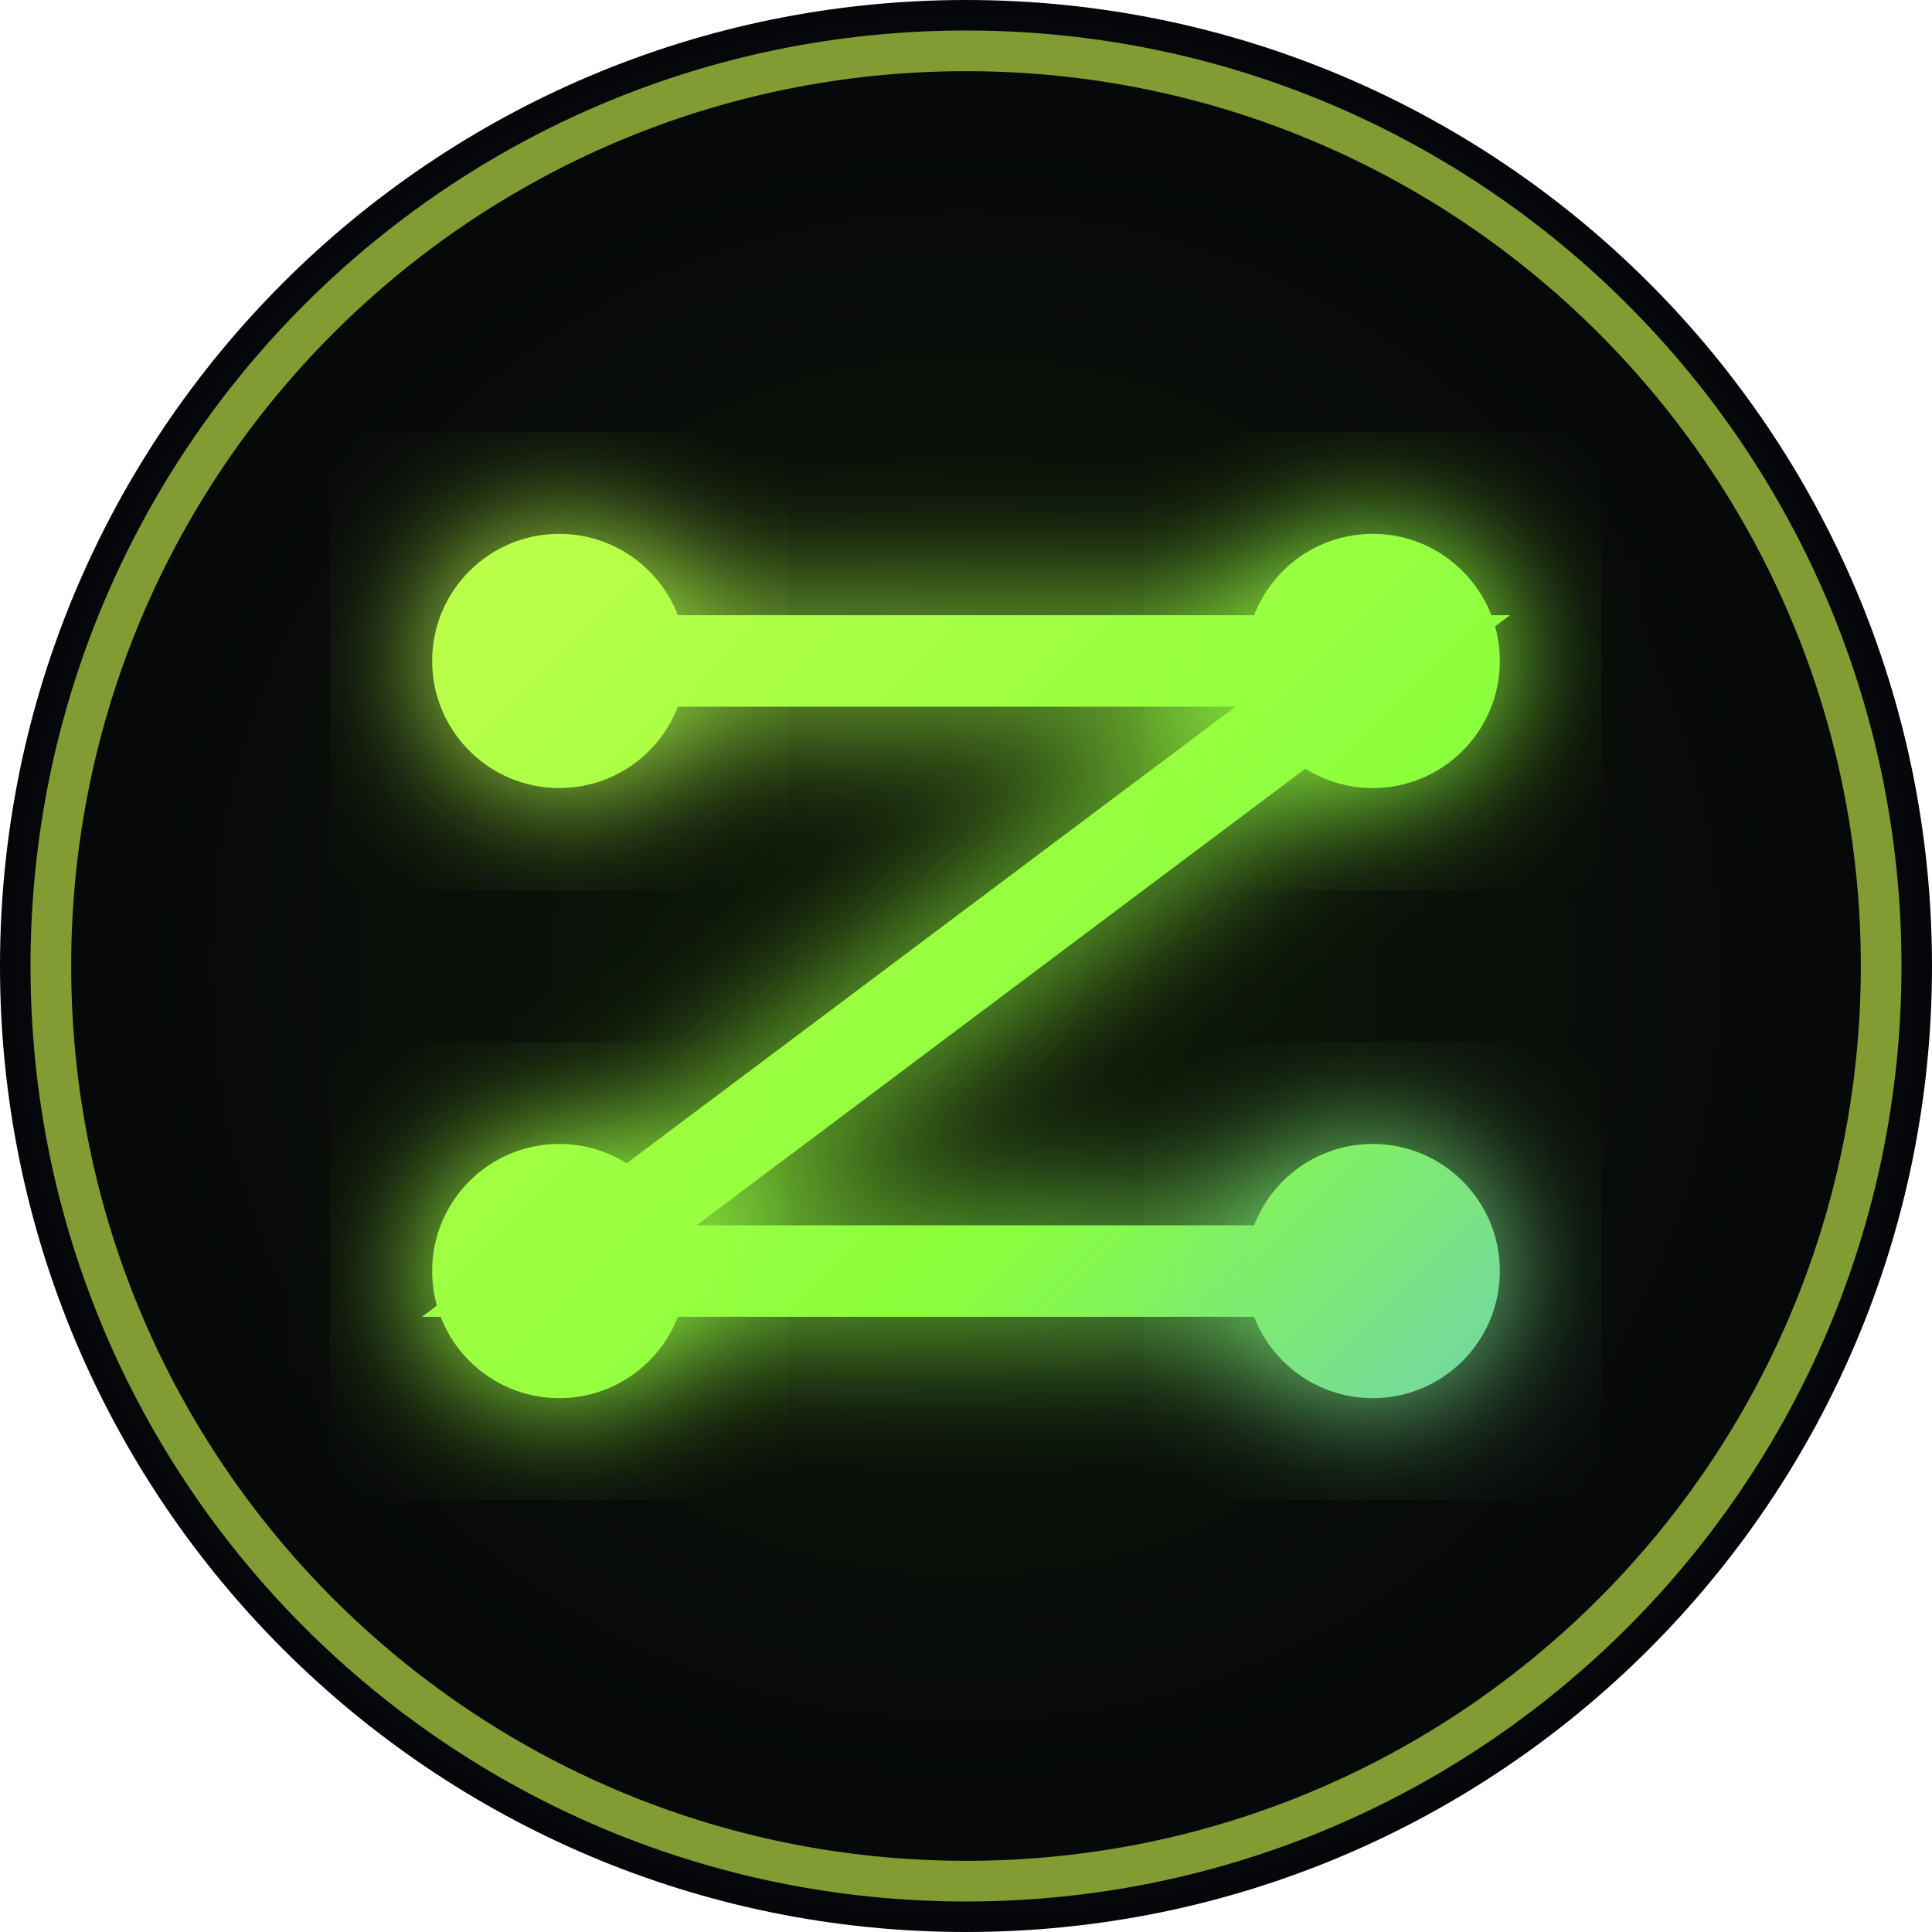
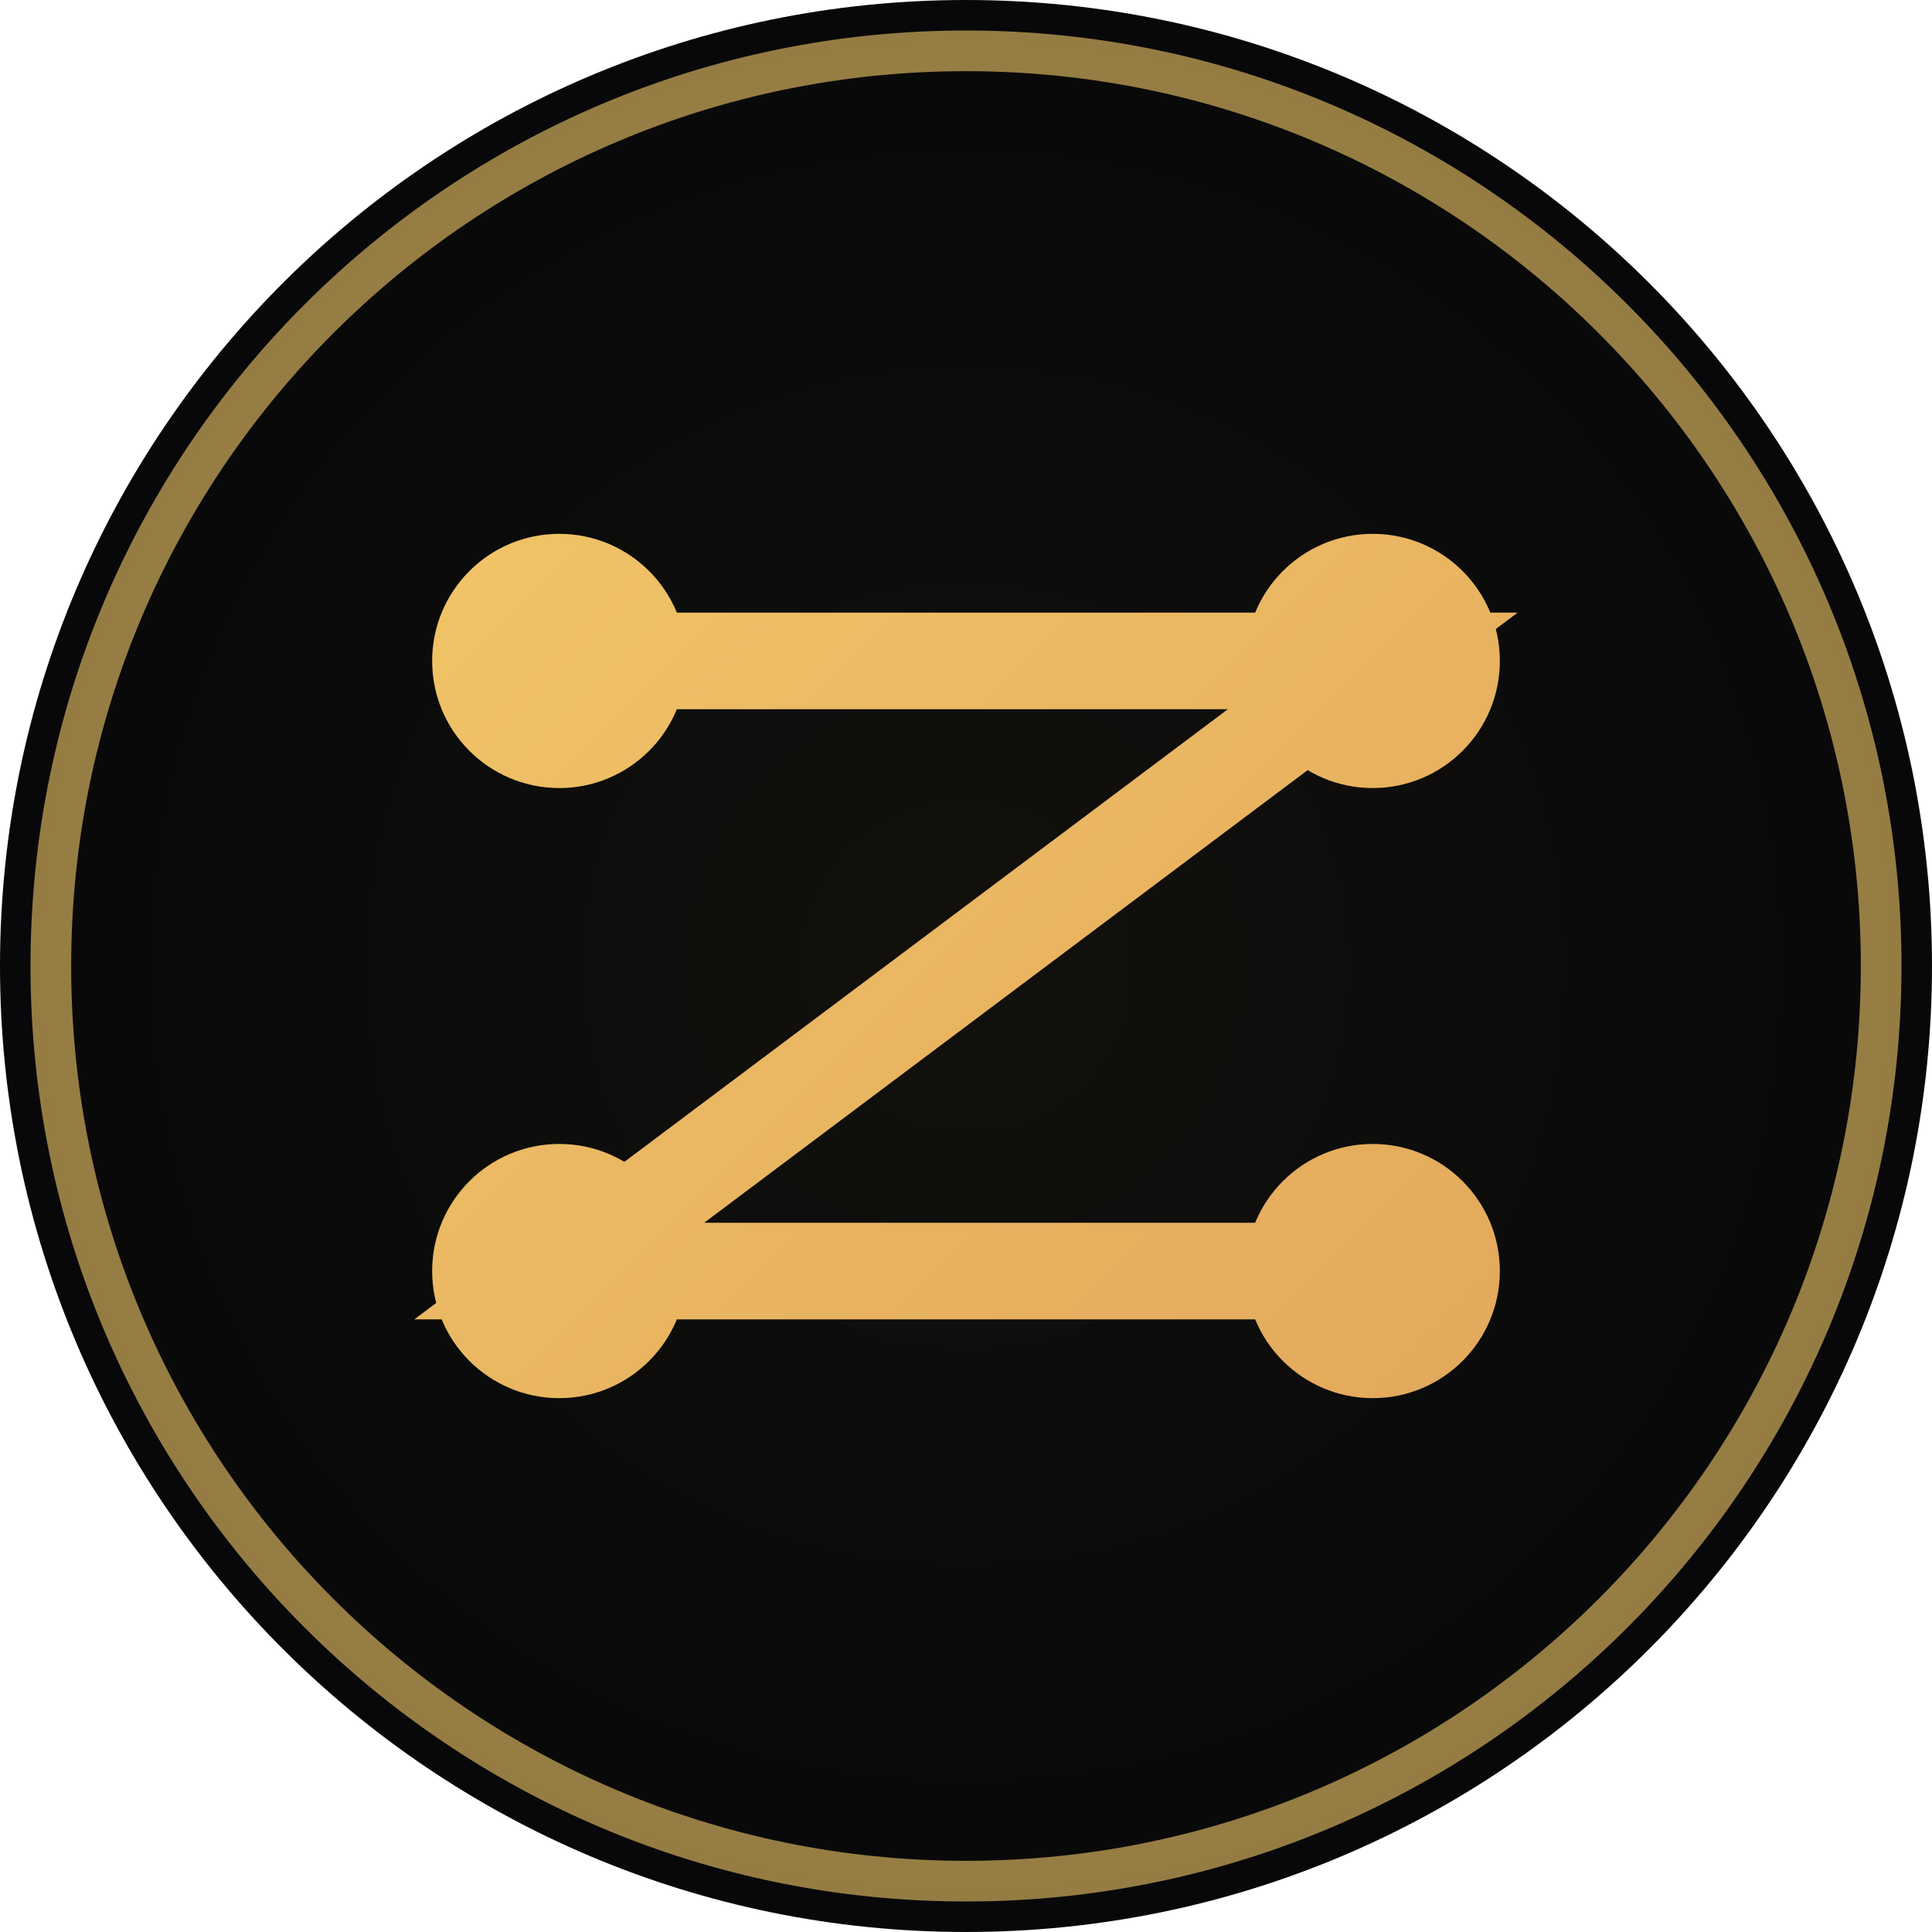
<svg xmlns="http://www.w3.org/2000/svg" width="38" height="38" viewBox="0 0 38 38" fill="none">
  <defs>
-     <linearGradient id="nl" x1="4" y1="4" x2="34" y2="34" gradientUnits="userSpaceOnUse">
-       <stop stop-color="#d4ff4f" />
-       <stop offset="0.6" stop-color="#8aff3d" />
-       <stop offset="1" stop-color="#5eb3ff" />
+     <linearGradient id="nl" x1="6" y1="6" x2="32" y2="32" gradientUnits="userSpaceOnUse">
+       <stop stop-color="#f3c969" />
+       <stop offset="1" stop-color="#e0a35a" />
    </linearGradient>
    <radialGradient id="nb" cx="50%" cy="50%" r="50%">
-       <stop offset="0%" stop-color="#0e1a08" />
-       <stop offset="100%" stop-color="#06060a" />
+       <stop offset="0%" stop-color="#12110d" />
+       <stop offset="100%" stop-color="#08080a" />
    </radialGradient>
-     <filter id="ng" x="-40%" y="-40%" width="180%" height="180%">
-       <feGaussianBlur stdDeviation="1.4" result="blur" />
-       <feMerge>
-         <feMergeNode in="blur" />
-         <feMergeNode in="SourceGraphic" />
-       </feMerge>
-     </filter>
  </defs>
  <circle cx="19" cy="19" r="19" fill="url(#nb)" />
-   <circle cx="19" cy="19" r="18" stroke="#d4ff4f" stroke-width="0.8" stroke-opacity="0.6" />
-   <path d="M11 13H27L11 25H27" stroke="url(#nl)" stroke-width="1.8" stroke-linecap="round" stroke-linejoin="miter" filter="url(#ng)" />
-   <circle cx="11" cy="13" r="2.5" fill="url(#nl)" filter="url(#ng)" />
-   <circle cx="27" cy="13" r="2.5" fill="url(#nl)" filter="url(#ng)" />
-   <circle cx="11" cy="25" r="2.5" fill="url(#nl)" filter="url(#ng)" />
-   <circle cx="27" cy="25" r="2.5" fill="url(#nl)" filter="url(#ng)" />
+   <circle cx="19" cy="19" r="18" stroke="#f3c969" stroke-width="0.8" stroke-opacity="0.6" />
+   <path d="M11 13H27L11 25H27" stroke="url(#nl)" stroke-width="1.9" stroke-linecap="round" stroke-linejoin="miter" />
+   <circle cx="11" cy="13" r="2.5" fill="url(#nl)" />
+   <circle cx="27" cy="13" r="2.5" fill="url(#nl)" />
+   <circle cx="11" cy="25" r="2.5" fill="url(#nl)" />
+   <circle cx="27" cy="25" r="2.5" fill="url(#nl)" />
</svg>
